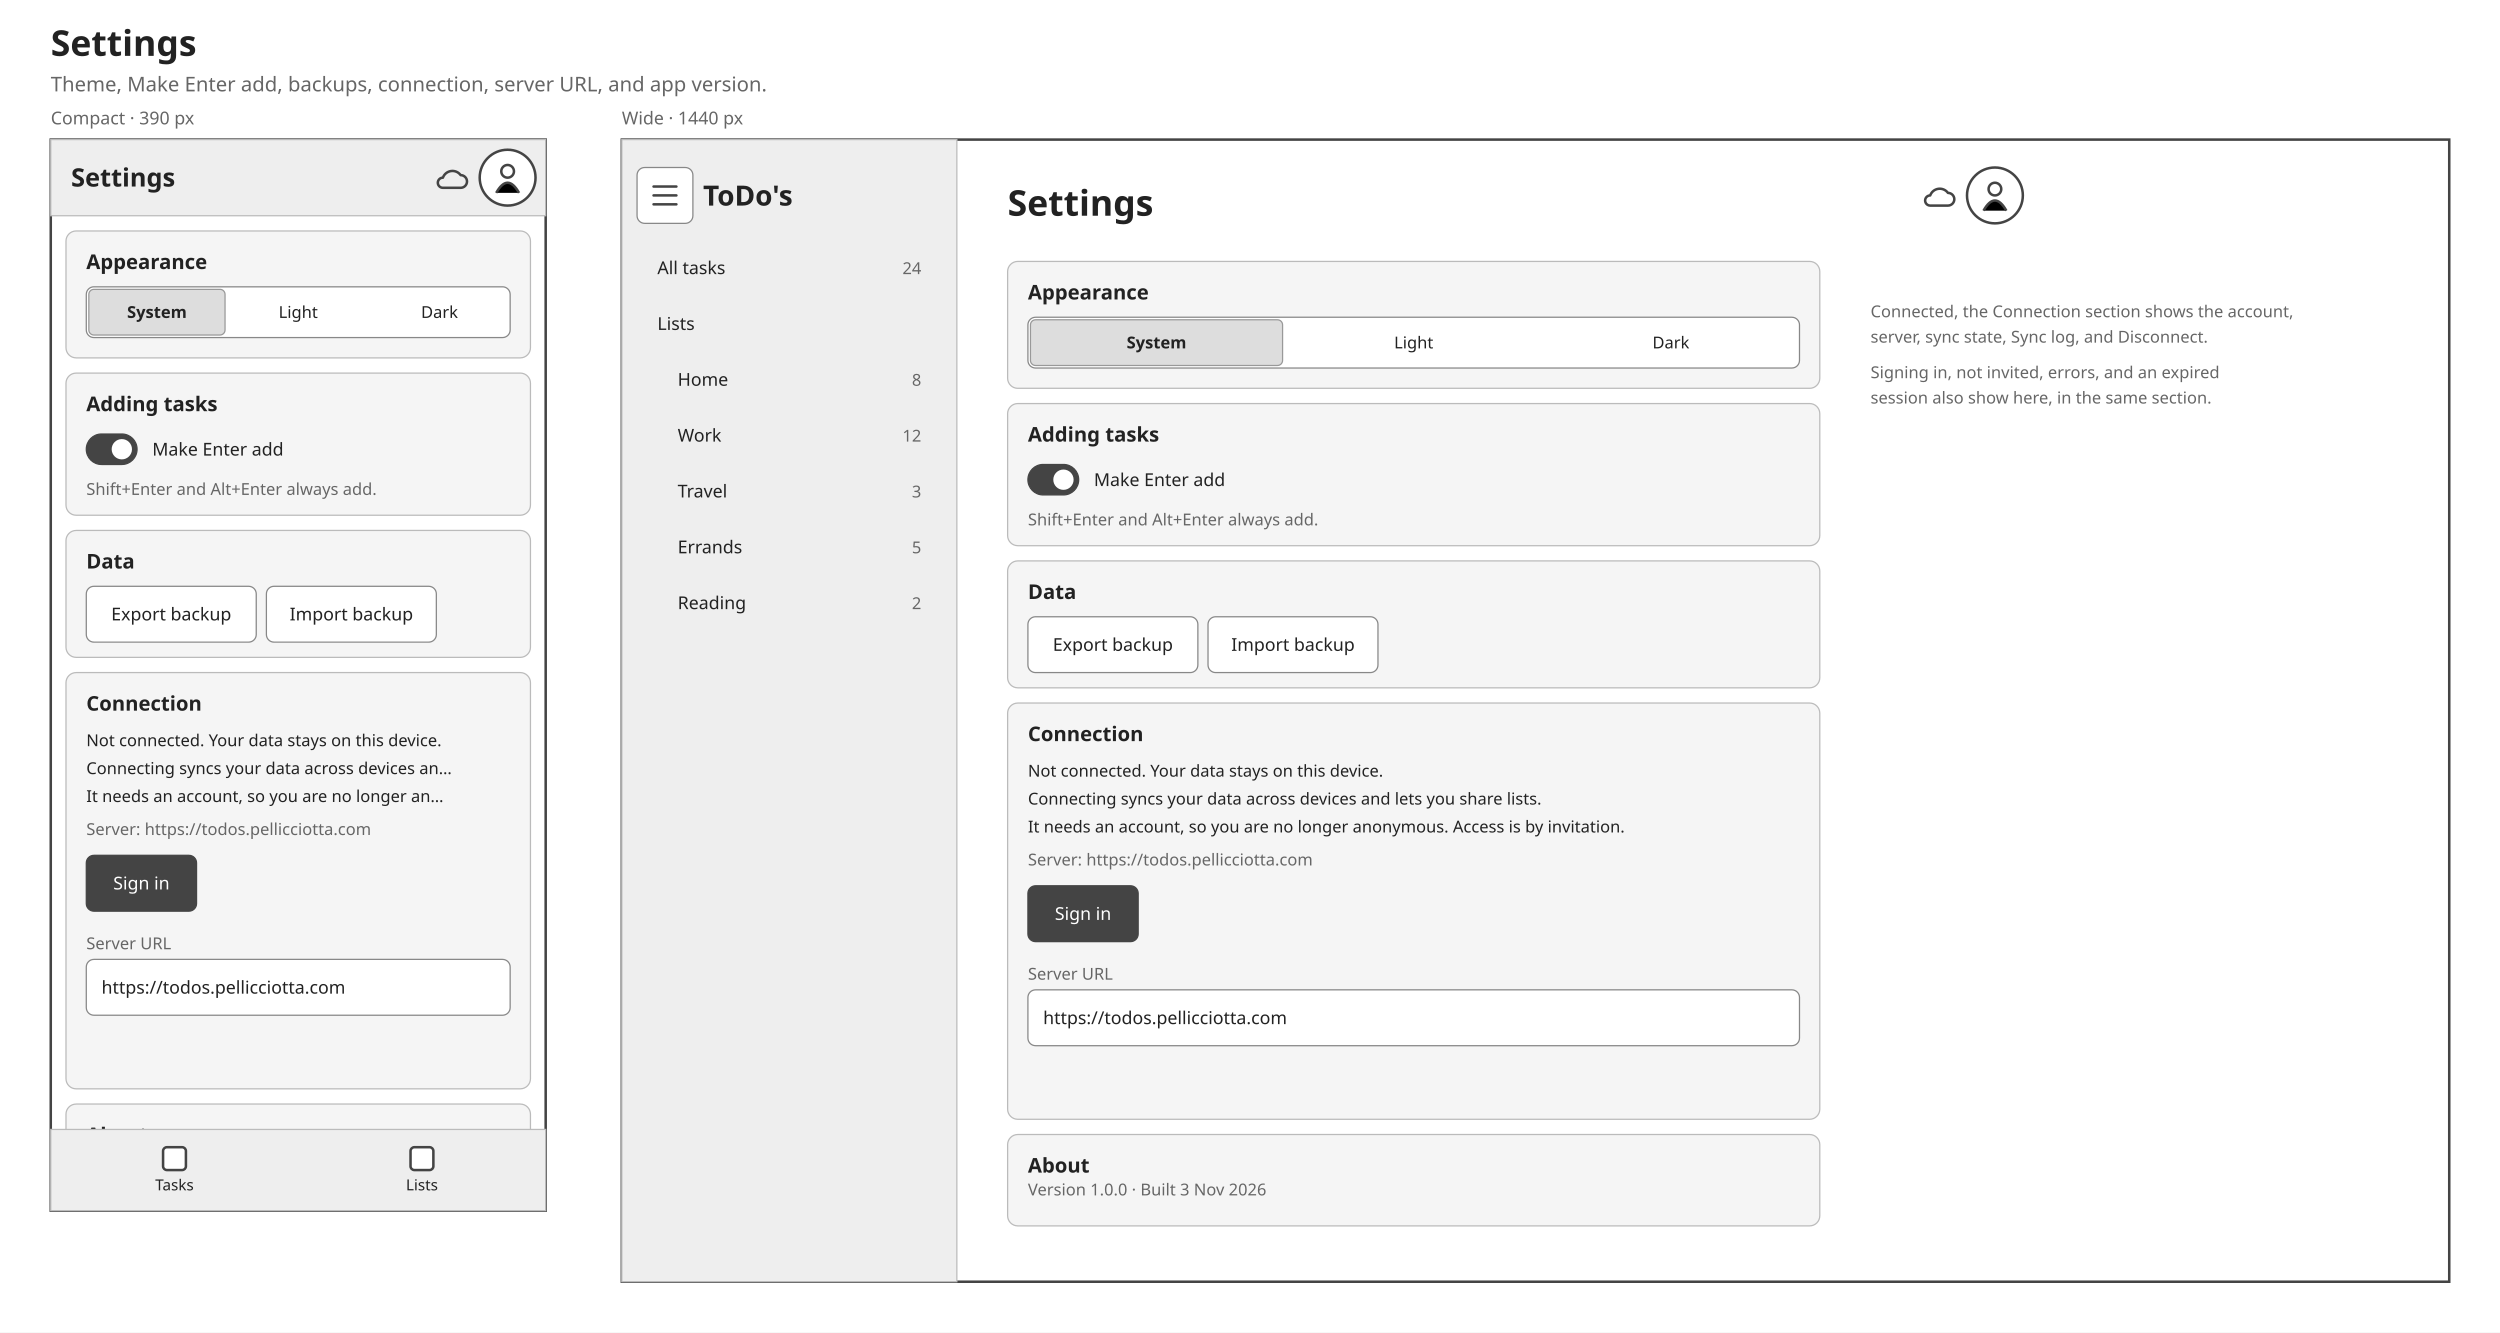
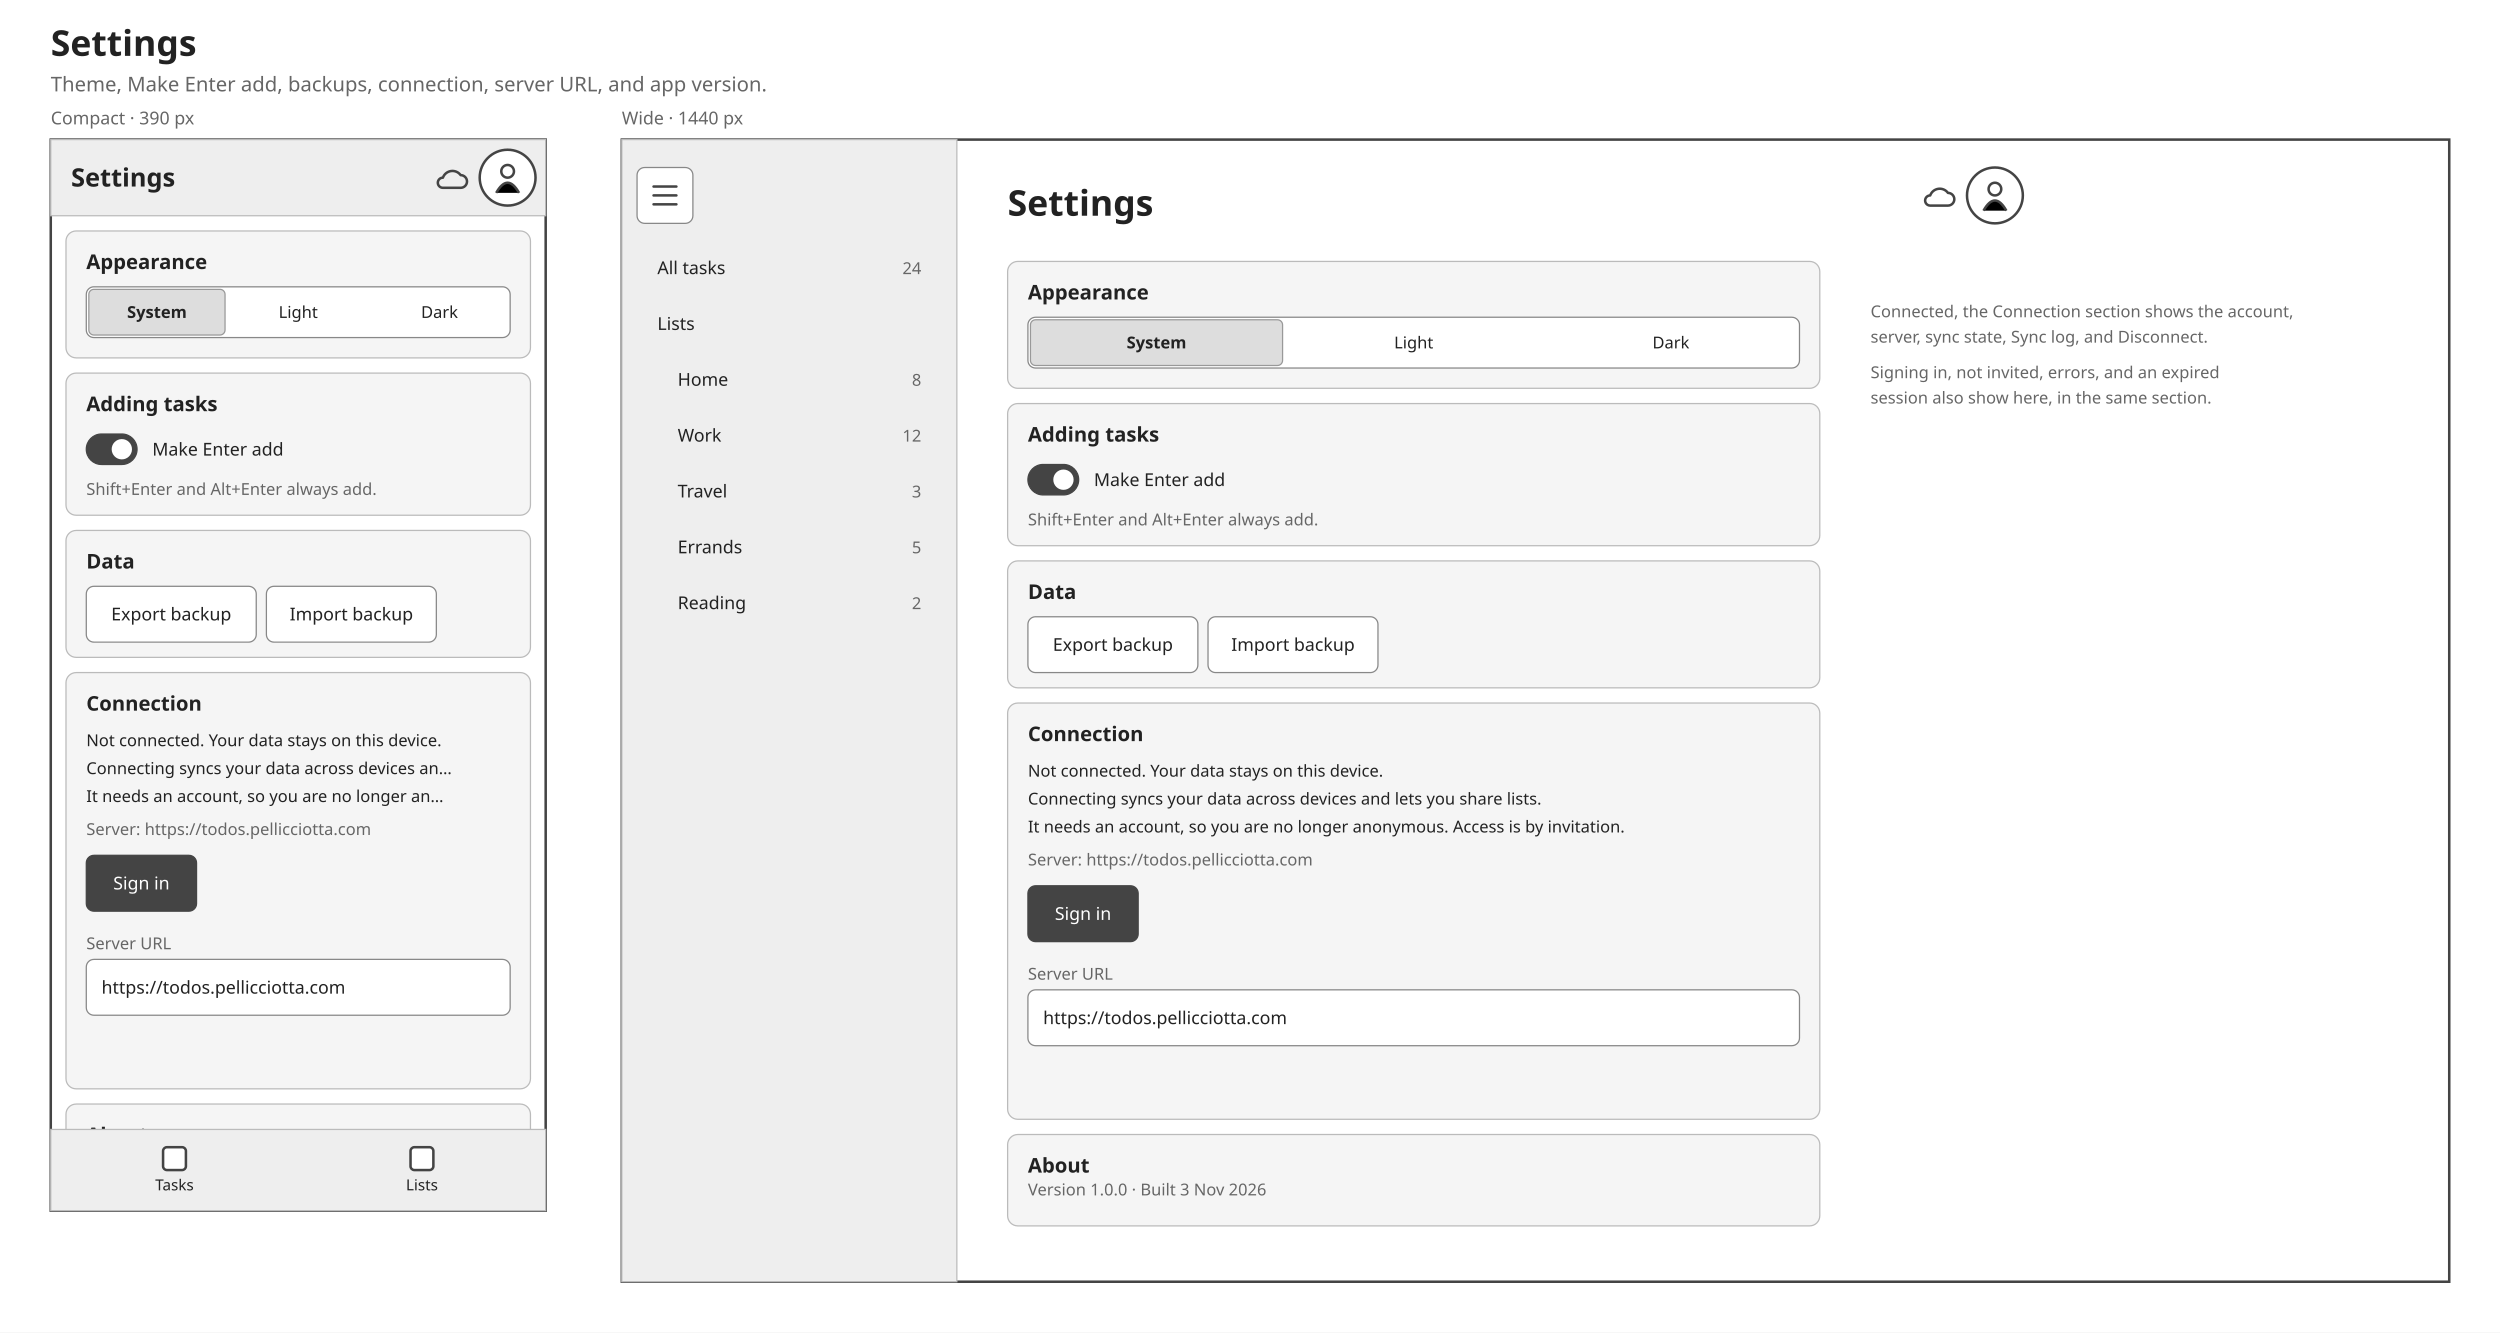
<svg xmlns="http://www.w3.org/2000/svg" width="1970" height="1050" viewBox="0 0 1970 1050">
  <style>
text { font-family: sans-serif; fill: #222222; }
.muted { fill: #666666; }
.on-primary { fill: #ffffff; }
.bold { font-weight: bold; }
rect.frame { fill: #ffffff; stroke: #444444; stroke-width: 2; }
.bar { fill: #eeeeee; stroke: #bbbbbb; }
.box { fill: #f5f5f5; stroke: #bbbbbb; }
.control { fill: #ffffff; stroke: #888888; }
.disabled { fill: #f5f5f5; stroke: #cccccc; }
.primary { fill: #444444; stroke: #444444; }
.selected { fill: #dddddd; stroke: #999999; }
.chip { fill: #eeeeee; stroke: #cccccc; }
.signal { fill: #ffffff; stroke: #222222; stroke-width: 2; }
.scrim { fill: #888888; fill-opacity: 0.5; }
.rule { stroke: #cccccc; }
.drop { stroke: #222222; stroke-width: 3; }
.icon { fill: #ffffff; stroke: #444444; stroke-width: 2; }
.icon-fill { fill: #444444; stroke: #444444; stroke-width: 2; }
.icon-mark { fill: none; stroke: #ffffff; stroke-width: 2; }
.icon-line { stroke: #444444; stroke-width: 2; }
.icon-line-open { fill: none; stroke: #444444; stroke-width: 2; stroke-linecap: round; stroke-linejoin: round; }
.tooltip { fill: #222222; stroke: #222222; }
  </style>
  <rect x="0" y="0" width="1970" height="1050" fill="#ffffff" />
  <text x="40" y="44" font-size="28" class="bold">Settings</text>
  <text x="40" y="72" font-size="16" class="muted">Theme, Make Enter add, backups, connection, server URL, and app version.</text>
  <text x="40" y="98" font-size="14" class="muted">Compact · 390 px</text>
  <text x="490" y="98" font-size="14" class="muted">Wide · 1440 px</text>
  <g class="frame" data-width="390" data-height="844" transform="translate(40 110)">
    <rect x="0" y="0" width="390" height="844" rx="0" class="frame" />
    <rect x="0" y="0" width="390" height="60" rx="0" class="bar" />
    <circle cx="360" cy="30" r="22" class="icon" />
    <circle cx="360" cy="25" r="5" class="icon" />
    <path d="M 351 42 Q 360 26 369 42" class="icon-line" />
    <path d="M 309 38 H 323 A 5 5 0 0 0 323 28 A 8 8 0 0 0 309 30 A 4 4 0 0 0 309 38 Z" class="icon-line-open" />
    <text x="16" y="37" font-size="20" class="bold">Settings</text>
    <rect x="12" y="72" width="366" height="100" rx="8" class="box" />
    <text x="28" y="102" font-size="16" class="bold">Appearance</text>
    <rect x="28" y="116" width="334" height="40" rx="6" class="control" />
    <rect x="30" y="118" width="107.333" height="36" rx="4" class="selected" />
    <text x="83.667" y="140.55" font-size="13" class="bold" text-anchor="middle">System</text>
    <text x="195" y="140.55" font-size="13" text-anchor="middle">Light</text>
    <text x="306.333" y="140.55" font-size="13" text-anchor="middle">Dark</text>
    <rect x="12" y="184" width="366" height="112" rx="8" class="box" />
    <text x="28" y="214" font-size="16" class="bold">Adding tasks</text>
    <rect x="28" y="232" width="40" height="24" rx="12" class="primary" />
    <circle cx="56" cy="244" r="9" class="icon" />
    <text x="80" y="249" font-size="14">Make Enter add</text>
    <text x="28" y="280" font-size="13" class="muted">Shift+Enter and Alt+Enter always add.</text>
    <rect x="12" y="308" width="366" height="100" rx="8" class="box" />
    <text x="28" y="338" font-size="16" class="bold">Data</text>
    <rect x="28" y="352" width="133.92" height="44" rx="6" class="control" />
    <text x="94.96" y="378.9" font-size="14" text-anchor="middle">Export backup</text>
    <rect x="169.92" y="352" width="133.92" height="44" rx="6" class="control" />
    <text x="236.88" y="378.9" font-size="14" text-anchor="middle">Import backup</text>
    <rect x="12" y="420" width="366" height="328" rx="8" class="box" />
    <text x="28" y="450" font-size="16" class="bold">Connection</text>
    <text x="28" y="478" font-size="13">Not connected. Your data stays on this device.</text>
    <text x="28" y="500" font-size="13">Connecting syncs your data across devices an…</text>
    <text x="28" y="522" font-size="13">It needs an account, so you are no longer an…</text>
    <text x="28" y="548" font-size="13" class="muted">Server: https://todos.pellicciotta.com</text>
    <rect x="28" y="564" width="86.88" height="44" rx="6" class="primary" />
    <text x="71.44" y="590.9" font-size="14" class="on-primary" text-anchor="middle">Sign in</text>
    <text x="28" y="638" font-size="13" class="muted">Server URL</text>
    <rect x="28" y="646" width="334" height="44" rx="6" class="control" />
    <text x="40" y="673" font-size="14">https://todos.pellicciotta.com</text>
    <rect x="12" y="760" width="366" height="72" rx="8" class="box" />
    <text x="28" y="790" font-size="16" class="bold">About</text>
    <text x="28" y="808" font-size="13" class="muted">Version 1.0.0 · Built 3 Nov 2026</text>
    <rect x="0" y="780" width="390" height="64" rx="0" class="bar" />
    <rect x="88.5" y="794" width="18" height="18" rx="3" class="icon" />
    <text x="97.5" y="828" font-size="12" text-anchor="middle">Tasks</text>
    <rect x="283.5" y="794" width="18" height="18" rx="3" class="icon" />
    <text x="292.5" y="828" font-size="12" text-anchor="middle">Lists</text>
  </g>
  <g class="frame" data-width="1440" data-height="900" transform="translate(490 110)">
    <rect x="0" y="0" width="1440" height="900" rx="0" class="frame" />
    <rect x="0" y="0" width="264" height="900" rx="0" class="bar" />
    <rect x="12" y="22" width="44" height="44" rx="6" class="control" />
    <path d="M 25 37 H 43" class="icon-line-open" />
    <path d="M 25 44 H 43" class="icon-line-open" />
    <path d="M 25 51 H 43" class="icon-line-open" />
-     <text x="64" y="52" font-size="22" class="bold">ToDo's</text>
    <text x="28" y="106" font-size="14">All tasks</text>
    <text x="236" y="106" font-size="13" class="muted" text-anchor="end">24</text>
    <text x="28" y="150" font-size="14">Lists</text>
    <text x="44" y="194" font-size="14">Home</text>
    <text x="236" y="194" font-size="13" class="muted" text-anchor="end">8</text>
    <text x="44" y="238" font-size="14">Work</text>
    <text x="236" y="238" font-size="13" class="muted" text-anchor="end">12</text>
    <text x="44" y="282" font-size="14">Travel</text>
    <text x="236" y="282" font-size="13" class="muted" text-anchor="end">3</text>
    <text x="44" y="326" font-size="14">Errands</text>
    <text x="236" y="326" font-size="13" class="muted" text-anchor="end">5</text>
    <text x="44" y="370" font-size="14">Reading</text>
    <text x="236" y="370" font-size="13" class="muted" text-anchor="end">2</text>
    <circle cx="1082" cy="44" r="22" class="icon" />
    <circle cx="1082" cy="39" r="5" class="icon" />
    <path d="M 1073 56 Q 1082 40 1091 56" class="icon-line" />
    <path d="M 1031 52 H 1045 A 5 5 0 0 0 1045 42 A 8 8 0 0 0 1031 44 A 4 4 0 0 0 1031 52 Z" class="icon-line-open" />
    <text x="304" y="60" font-size="28" class="bold">Settings</text>
    <rect x="304" y="96" width="640" height="100" rx="8" class="box" />
    <text x="320" y="126" font-size="16" class="bold">Appearance</text>
    <rect x="320" y="140" width="608" height="40" rx="6" class="control" />
    <rect x="322" y="142" width="198.667" height="36" rx="4" class="selected" />
    <text x="421.333" y="164.55" font-size="13" class="bold" text-anchor="middle">System</text>
    <text x="624" y="164.55" font-size="13" text-anchor="middle">Light</text>
    <text x="826.667" y="164.55" font-size="13" text-anchor="middle">Dark</text>
    <rect x="304" y="208" width="640" height="112" rx="8" class="box" />
    <text x="320" y="238" font-size="16" class="bold">Adding tasks</text>
    <rect x="320" y="256" width="40" height="24" rx="12" class="primary" />
    <circle cx="348" cy="268" r="9" class="icon" />
    <text x="372" y="273" font-size="14">Make Enter add</text>
    <text x="320" y="304" font-size="13" class="muted">Shift+Enter and Alt+Enter always add.</text>
    <rect x="304" y="332" width="640" height="100" rx="8" class="box" />
    <text x="320" y="362" font-size="16" class="bold">Data</text>
    <rect x="320" y="376" width="133.92" height="44" rx="6" class="control" />
    <text x="386.96" y="402.9" font-size="14" text-anchor="middle">Export backup</text>
    <rect x="461.92" y="376" width="133.92" height="44" rx="6" class="control" />
    <text x="528.88" y="402.9" font-size="14" text-anchor="middle">Import backup</text>
    <rect x="304" y="444" width="640" height="328" rx="8" class="box" />
    <text x="320" y="474" font-size="16" class="bold">Connection</text>
    <text x="320" y="502" font-size="13">Not connected. Your data stays on this device.</text>
    <text x="320" y="524" font-size="13">Connecting syncs your data across devices and lets you share lists.</text>
    <text x="320" y="546" font-size="13">It needs an account, so you are no longer anonymous. Access is by invitation.</text>
    <text x="320" y="572" font-size="13" class="muted">Server: https://todos.pellicciotta.com</text>
    <rect x="320" y="588" width="86.88" height="44" rx="6" class="primary" />
    <text x="363.44" y="614.9" font-size="14" class="on-primary" text-anchor="middle">Sign in</text>
    <text x="320" y="662" font-size="13" class="muted">Server URL</text>
    <rect x="320" y="670" width="608" height="44" rx="6" class="control" />
    <text x="332" y="697" font-size="14">https://todos.pellicciotta.com</text>
    <rect x="304" y="784" width="640" height="72" rx="8" class="box" />
    <text x="320" y="814" font-size="16" class="bold">About</text>
    <text x="320" y="832" font-size="13" class="muted">Version 1.0.0 · Built 3 Nov 2026</text>
    <text x="984" y="140" font-size="13" class="muted">Connected, the Connection section shows the account,</text>
    <text x="984" y="160" font-size="13" class="muted">server, sync state, Sync log, and Disconnect.</text>
    <text x="984" y="188" font-size="13" class="muted">Signing in, not invited, errors, and an expired</text>
    <text x="984" y="208" font-size="13" class="muted">session also show here, in the same section.</text>
  </g>
</svg>
